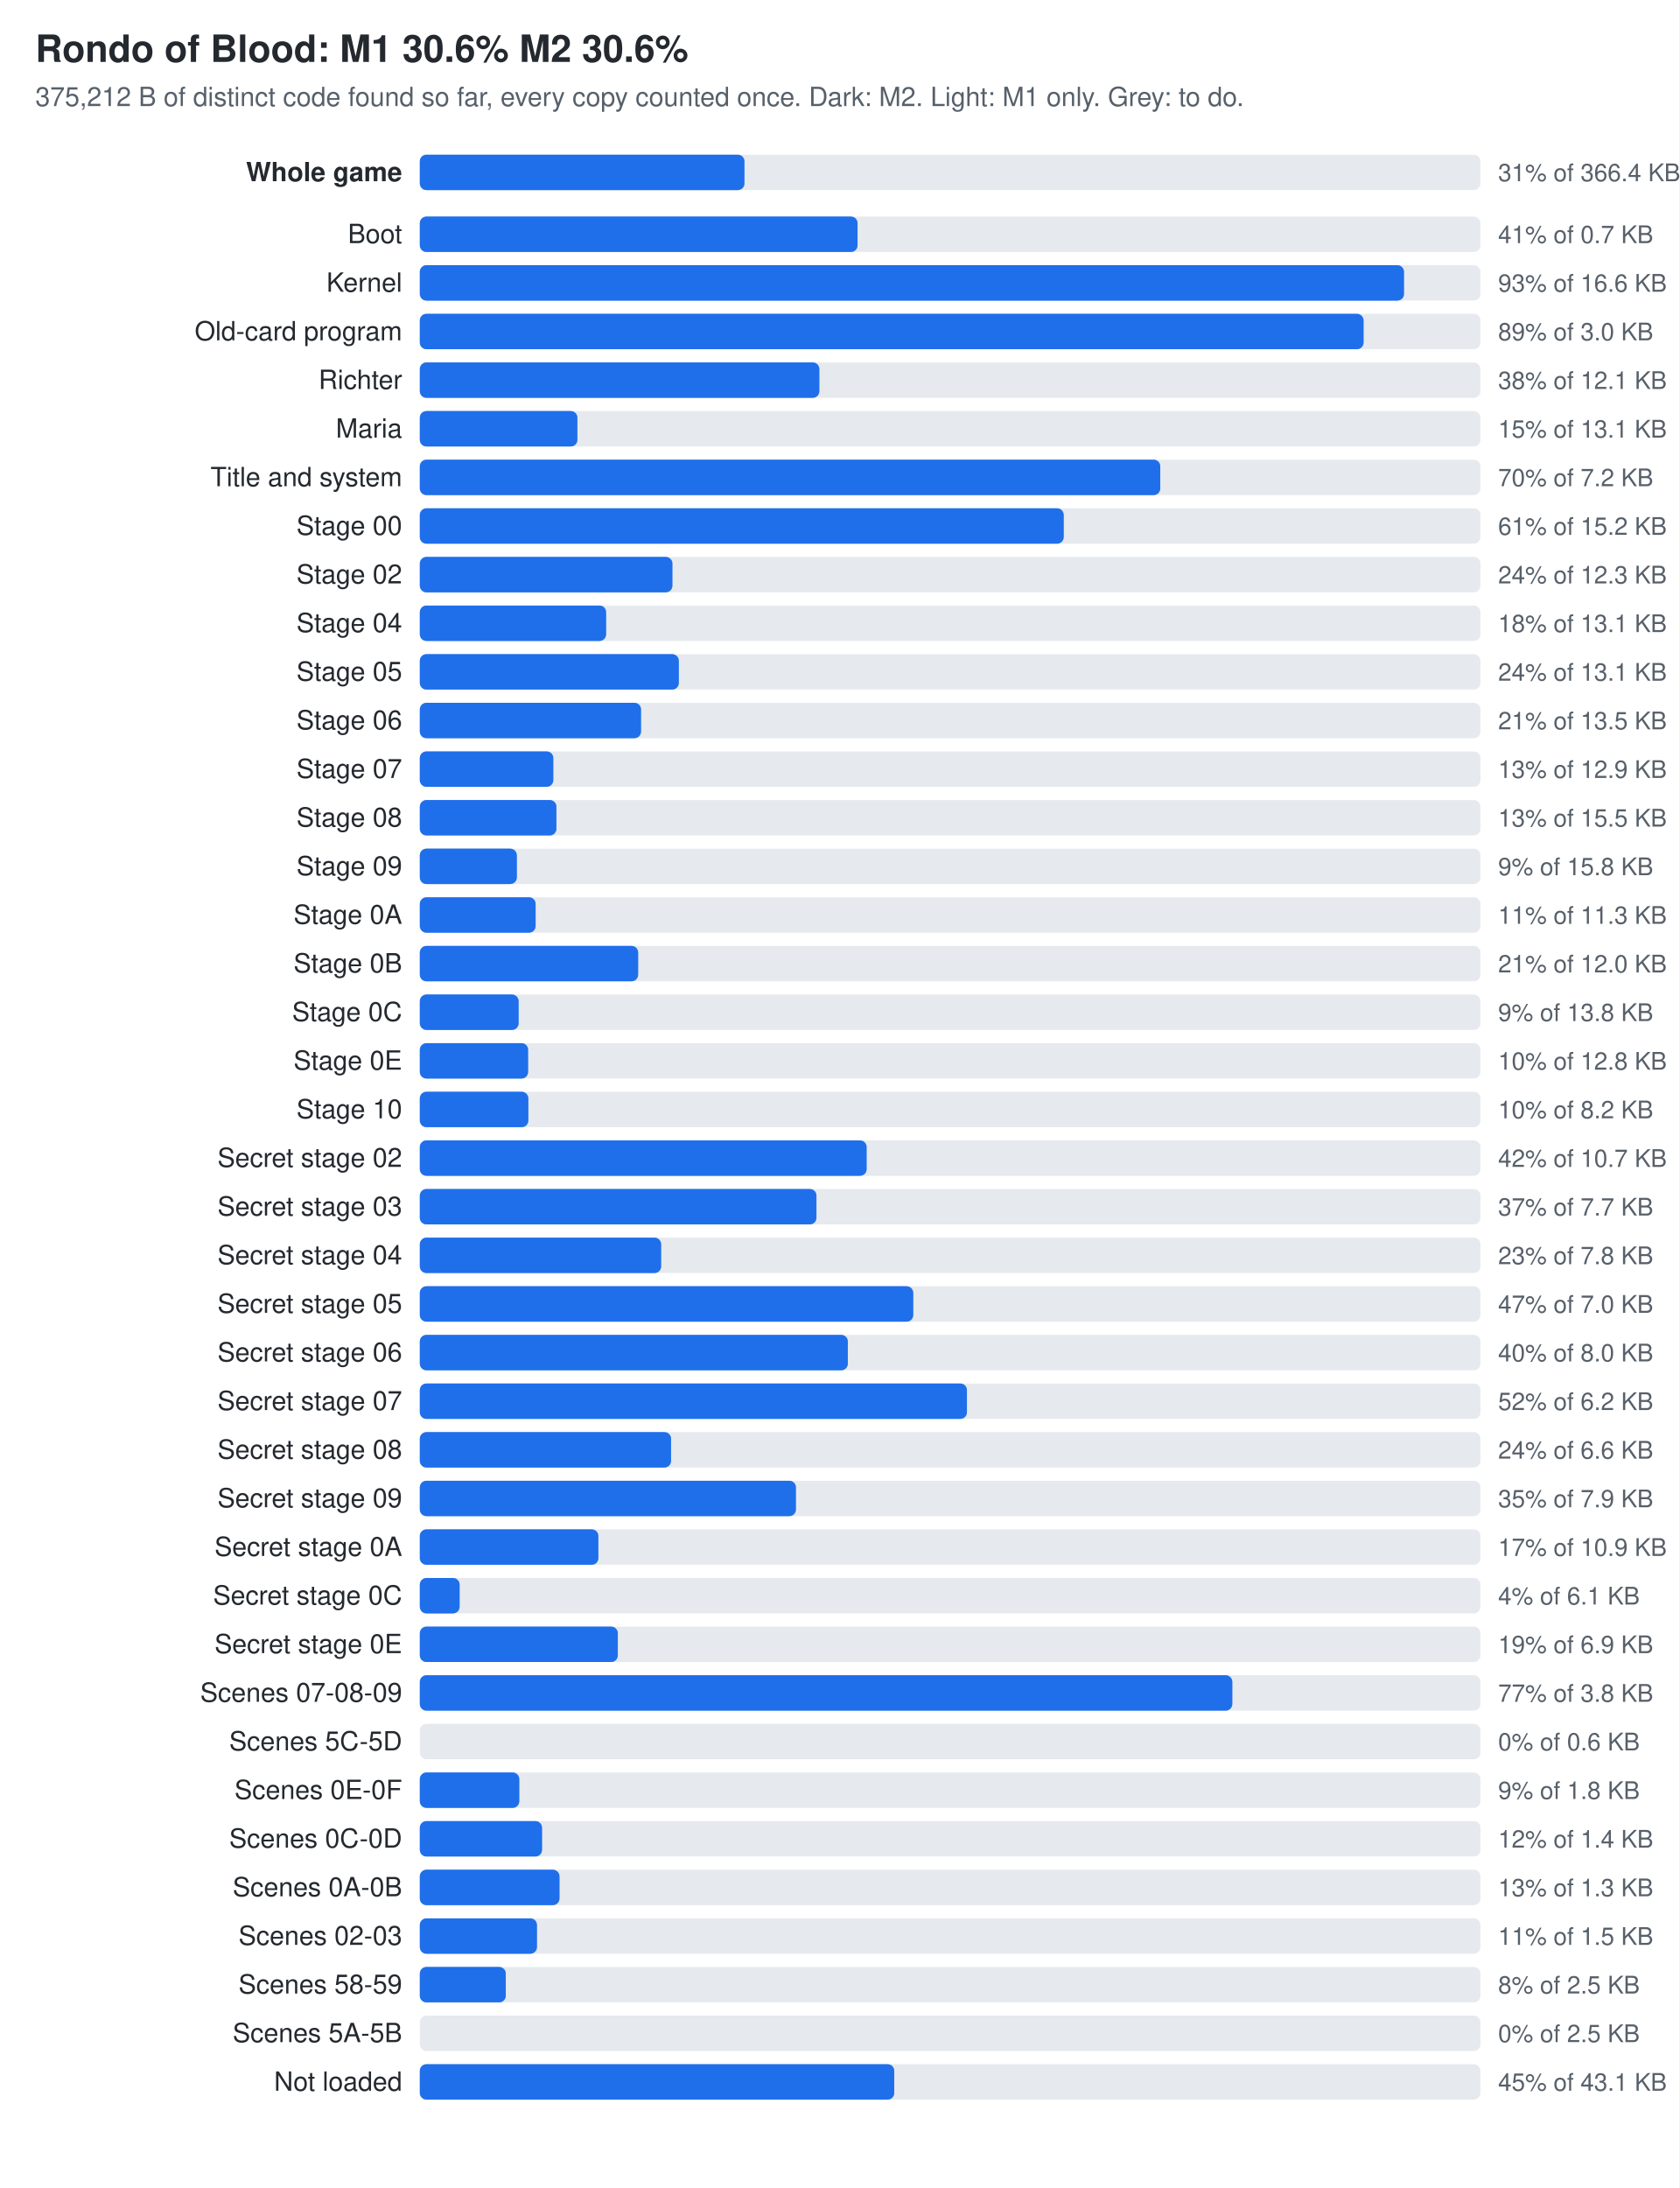
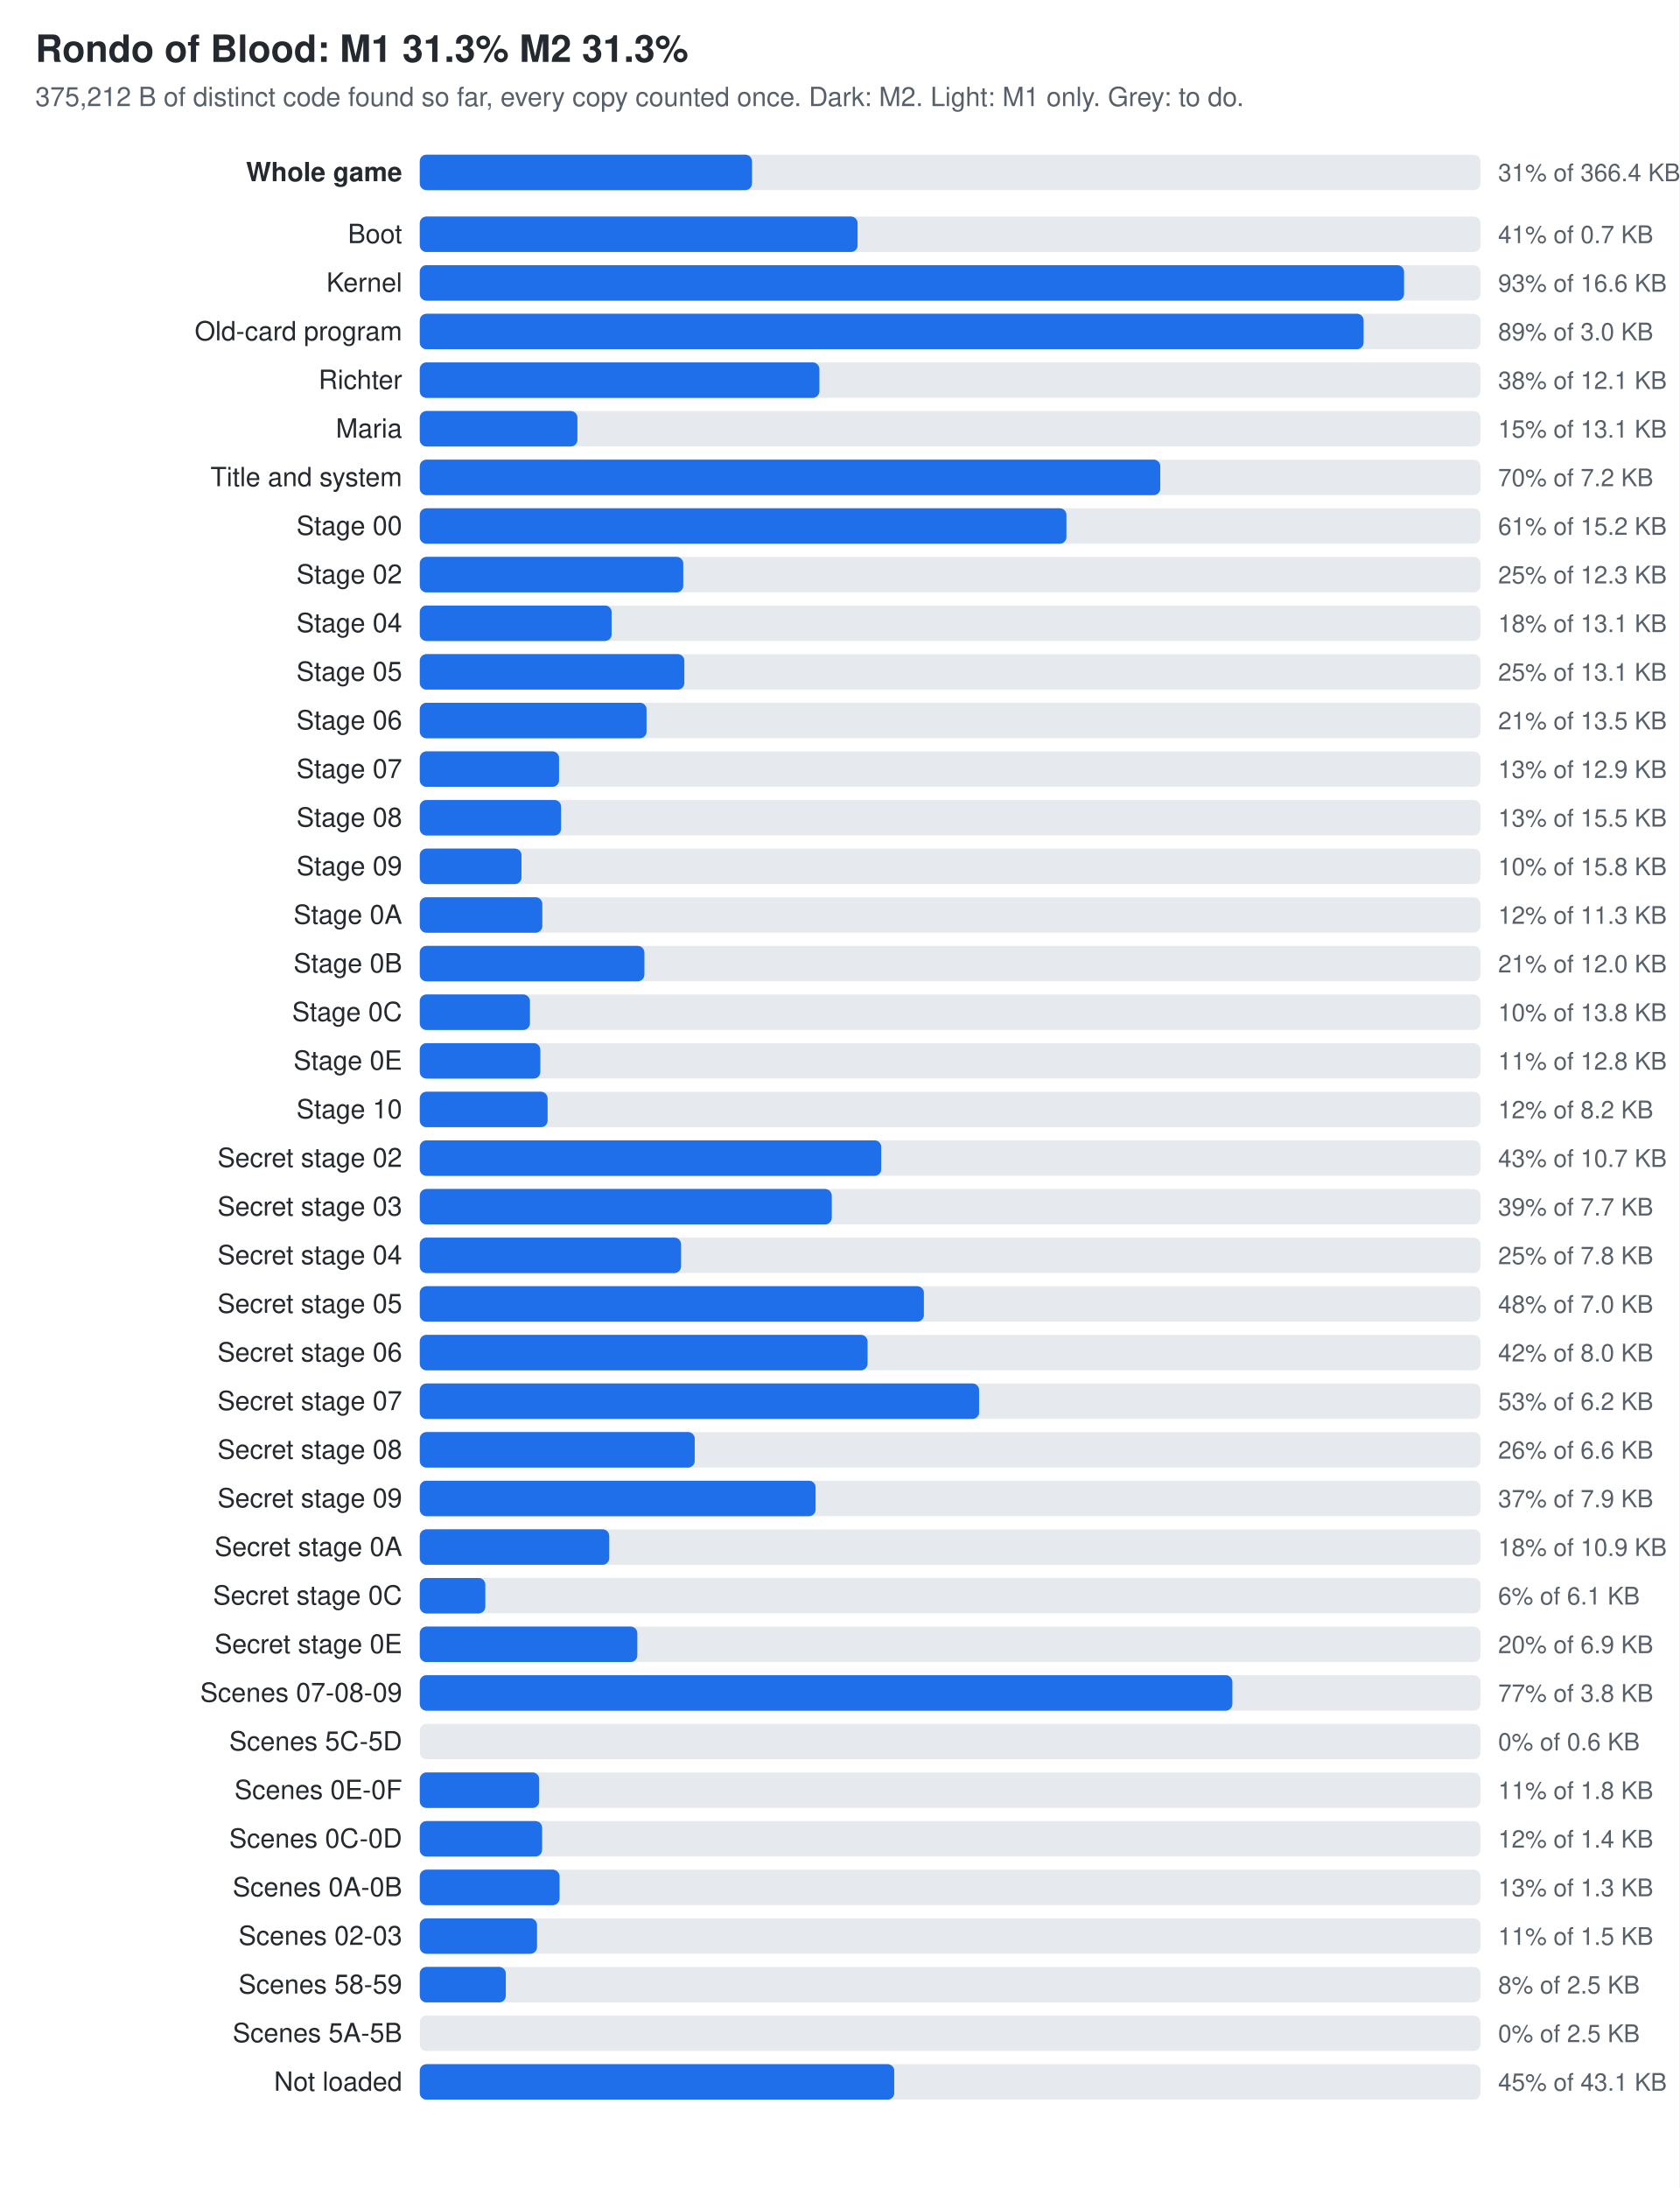
<svg xmlns="http://www.w3.org/2000/svg" width="760" height="990" viewBox="0 0 760 990" font-family="-apple-system,Segoe UI,Helvetica,Arial,sans-serif">
  <rect width="760" height="990" fill="#ffffff" />
-   <text x="16" y="28" font-size="17" font-weight="600" fill="#24292f">Rondo of Blood: M1 30.6%  M2 30.6%</text>
+   <text x="16" y="28" font-size="17" font-weight="600" fill="#24292f">Rondo of Blood: M1 31.3%  M2 31.3%</text>
  <text x="16" y="48" font-size="12" fill="#57606a">375,212 B of distinct code found so far, every copy counted once. Dark: M2. Light: M1 only. Grey: to do.</text>
  <text x="182" y="82" font-size="12" text-anchor="end" fill="#24292f" font-weight="600">Whole game</text>
  <rect x="190" y="70" width="480" height="16" rx="3" fill="#e6e9ed" />
-   <rect x="190" y="70" width="146.9" height="16" rx="3" fill="#8cb4f5" />
-   <rect x="190" y="70" width="146.9" height="16" rx="3" fill="#1f6feb" />
+   <rect x="190" y="70" width="150.3" height="16" rx="3" fill="#8cb4f5" />
+   <rect x="190" y="70" width="150.3" height="16" rx="3" fill="#1f6feb" />
  <text x="678" y="82" font-size="11" fill="#57606a">31% of 366.4 KB</text>
  <text x="182" y="110" font-size="12" text-anchor="end" fill="#24292f">Boot</text>
  <rect x="190" y="98" width="480" height="16" rx="3" fill="#e6e9ed" />
  <rect x="190" y="98" width="198.1" height="16" rx="3" fill="#8cb4f5" />
  <rect x="190" y="98" width="198.1" height="16" rx="3" fill="#1f6feb" />
  <text x="678" y="110" font-size="11" fill="#57606a">41% of 0.7 KB</text>
  <text x="182" y="132" font-size="12" text-anchor="end" fill="#24292f">Kernel</text>
  <rect x="190" y="120" width="480" height="16" rx="3" fill="#e6e9ed" />
  <rect x="190" y="120" width="445.4" height="16" rx="3" fill="#8cb4f5" />
  <rect x="190" y="120" width="445.4" height="16" rx="3" fill="#1f6feb" />
  <text x="678" y="132" font-size="11" fill="#57606a">93% of 16.6 KB</text>
  <text x="182" y="154" font-size="12" text-anchor="end" fill="#24292f">Old-card program</text>
  <rect x="190" y="142" width="480" height="16" rx="3" fill="#e6e9ed" />
  <rect x="190" y="142" width="427.1" height="16" rx="3" fill="#8cb4f5" />
  <rect x="190" y="142" width="427.1" height="16" rx="3" fill="#1f6feb" />
  <text x="678" y="154" font-size="11" fill="#57606a">89% of 3.0 KB</text>
  <text x="182" y="176" font-size="12" text-anchor="end" fill="#24292f">Richter</text>
  <rect x="190" y="164" width="480" height="16" rx="3" fill="#e6e9ed" />
  <rect x="190" y="164" width="180.8" height="16" rx="3" fill="#8cb4f5" />
  <rect x="190" y="164" width="180.8" height="16" rx="3" fill="#1f6feb" />
  <text x="678" y="176" font-size="11" fill="#57606a">38% of 12.1 KB</text>
  <text x="182" y="198" font-size="12" text-anchor="end" fill="#24292f">Maria</text>
  <rect x="190" y="186" width="480" height="16" rx="3" fill="#e6e9ed" />
  <rect x="190" y="186" width="71.3" height="16" rx="3" fill="#8cb4f5" />
  <rect x="190" y="186" width="71.3" height="16" rx="3" fill="#1f6feb" />
  <text x="678" y="198" font-size="11" fill="#57606a">15% of 13.1 KB</text>
  <text x="182" y="220" font-size="12" text-anchor="end" fill="#24292f">Title and system</text>
  <rect x="190" y="208" width="480" height="16" rx="3" fill="#e6e9ed" />
  <rect x="190" y="208" width="335.1" height="16" rx="3" fill="#8cb4f5" />
  <rect x="190" y="208" width="335.1" height="16" rx="3" fill="#1f6feb" />
  <text x="678" y="220" font-size="11" fill="#57606a">70% of 7.2 KB</text>
  <text x="182" y="242" font-size="12" text-anchor="end" fill="#24292f">Stage 00</text>
  <rect x="190" y="230" width="480" height="16" rx="3" fill="#e6e9ed" />
-   <rect x="190" y="230" width="291.4" height="16" rx="3" fill="#8cb4f5" />
-   <rect x="190" y="230" width="291.4" height="16" rx="3" fill="#1f6feb" />
+   <rect x="190" y="230" width="292.6" height="16" rx="3" fill="#8cb4f5" />
+   <rect x="190" y="230" width="292.6" height="16" rx="3" fill="#1f6feb" />
  <text x="678" y="242" font-size="11" fill="#57606a">61% of 15.2 KB</text>
  <text x="182" y="264" font-size="12" text-anchor="end" fill="#24292f">Stage 02</text>
  <rect x="190" y="252" width="480" height="16" rx="3" fill="#e6e9ed" />
-   <rect x="190" y="252" width="114.3" height="16" rx="3" fill="#8cb4f5" />
-   <rect x="190" y="252" width="114.3" height="16" rx="3" fill="#1f6feb" />
-   <text x="678" y="264" font-size="11" fill="#57606a">24% of 12.3 KB</text>
+   <rect x="190" y="252" width="119.2" height="16" rx="3" fill="#8cb4f5" />
+   <rect x="190" y="252" width="119.2" height="16" rx="3" fill="#1f6feb" />
+   <text x="678" y="264" font-size="11" fill="#57606a">25% of 12.3 KB</text>
  <text x="182" y="286" font-size="12" text-anchor="end" fill="#24292f">Stage 04</text>
  <rect x="190" y="274" width="480" height="16" rx="3" fill="#e6e9ed" />
-   <rect x="190" y="274" width="84.3" height="16" rx="3" fill="#8cb4f5" />
-   <rect x="190" y="274" width="84.3" height="16" rx="3" fill="#1f6feb" />
+   <rect x="190" y="274" width="86.8" height="16" rx="3" fill="#8cb4f5" />
+   <rect x="190" y="274" width="86.8" height="16" rx="3" fill="#1f6feb" />
  <text x="678" y="286" font-size="11" fill="#57606a">18% of 13.1 KB</text>
  <text x="182" y="308" font-size="12" text-anchor="end" fill="#24292f">Stage 05</text>
  <rect x="190" y="296" width="480" height="16" rx="3" fill="#e6e9ed" />
-   <rect x="190" y="296" width="117.2" height="16" rx="3" fill="#8cb4f5" />
-   <rect x="190" y="296" width="117.2" height="16" rx="3" fill="#1f6feb" />
-   <text x="678" y="308" font-size="11" fill="#57606a">24% of 13.1 KB</text>
+   <rect x="190" y="296" width="119.7" height="16" rx="3" fill="#8cb4f5" />
+   <rect x="190" y="296" width="119.7" height="16" rx="3" fill="#1f6feb" />
+   <text x="678" y="308" font-size="11" fill="#57606a">25% of 13.1 KB</text>
  <text x="182" y="330" font-size="12" text-anchor="end" fill="#24292f">Stage 06</text>
  <rect x="190" y="318" width="480" height="16" rx="3" fill="#e6e9ed" />
-   <rect x="190" y="318" width="100.1" height="16" rx="3" fill="#8cb4f5" />
-   <rect x="190" y="318" width="100.1" height="16" rx="3" fill="#1f6feb" />
+   <rect x="190" y="318" width="102.6" height="16" rx="3" fill="#8cb4f5" />
+   <rect x="190" y="318" width="102.6" height="16" rx="3" fill="#1f6feb" />
  <text x="678" y="330" font-size="11" fill="#57606a">21% of 13.5 KB</text>
  <text x="182" y="352" font-size="12" text-anchor="end" fill="#24292f">Stage 07</text>
  <rect x="190" y="340" width="480" height="16" rx="3" fill="#e6e9ed" />
-   <rect x="190" y="340" width="60.4" height="16" rx="3" fill="#8cb4f5" />
-   <rect x="190" y="340" width="60.4" height="16" rx="3" fill="#1f6feb" />
+   <rect x="190" y="340" width="63.0" height="16" rx="3" fill="#8cb4f5" />
+   <rect x="190" y="340" width="63.0" height="16" rx="3" fill="#1f6feb" />
  <text x="678" y="352" font-size="11" fill="#57606a">13% of 12.9 KB</text>
  <text x="182" y="374" font-size="12" text-anchor="end" fill="#24292f">Stage 08</text>
  <rect x="190" y="362" width="480" height="16" rx="3" fill="#e6e9ed" />
-   <rect x="190" y="362" width="61.8" height="16" rx="3" fill="#8cb4f5" />
-   <rect x="190" y="362" width="61.8" height="16" rx="3" fill="#1f6feb" />
+   <rect x="190" y="362" width="63.9" height="16" rx="3" fill="#8cb4f5" />
+   <rect x="190" y="362" width="63.9" height="16" rx="3" fill="#1f6feb" />
  <text x="678" y="374" font-size="11" fill="#57606a">13% of 15.5 KB</text>
  <text x="182" y="396" font-size="12" text-anchor="end" fill="#24292f">Stage 09</text>
  <rect x="190" y="384" width="480" height="16" rx="3" fill="#e6e9ed" />
-   <rect x="190" y="384" width="43.9" height="16" rx="3" fill="#8cb4f5" />
-   <rect x="190" y="384" width="43.9" height="16" rx="3" fill="#1f6feb" />
-   <text x="678" y="396" font-size="11" fill="#57606a">9% of 15.8 KB</text>
+   <rect x="190" y="384" width="46.0" height="16" rx="3" fill="#8cb4f5" />
+   <rect x="190" y="384" width="46.0" height="16" rx="3" fill="#1f6feb" />
+   <text x="678" y="396" font-size="11" fill="#57606a">10% of 15.8 KB</text>
  <text x="182" y="418" font-size="12" text-anchor="end" fill="#24292f">Stage 0A</text>
  <rect x="190" y="406" width="480" height="16" rx="3" fill="#e6e9ed" />
-   <rect x="190" y="406" width="52.4" height="16" rx="3" fill="#8cb4f5" />
-   <rect x="190" y="406" width="52.4" height="16" rx="3" fill="#1f6feb" />
-   <text x="678" y="418" font-size="11" fill="#57606a">11% of 11.3 KB</text>
+   <rect x="190" y="406" width="55.4" height="16" rx="3" fill="#8cb4f5" />
+   <rect x="190" y="406" width="55.4" height="16" rx="3" fill="#1f6feb" />
+   <text x="678" y="418" font-size="11" fill="#57606a">12% of 11.3 KB</text>
  <text x="182" y="440" font-size="12" text-anchor="end" fill="#24292f">Stage 0B</text>
  <rect x="190" y="428" width="480" height="16" rx="3" fill="#e6e9ed" />
-   <rect x="190" y="428" width="98.8" height="16" rx="3" fill="#8cb4f5" />
-   <rect x="190" y="428" width="98.8" height="16" rx="3" fill="#1f6feb" />
+   <rect x="190" y="428" width="101.6" height="16" rx="3" fill="#8cb4f5" />
+   <rect x="190" y="428" width="101.6" height="16" rx="3" fill="#1f6feb" />
  <text x="678" y="440" font-size="11" fill="#57606a">21% of 12.0 KB</text>
  <text x="182" y="462" font-size="12" text-anchor="end" fill="#24292f">Stage 0C</text>
  <rect x="190" y="450" width="480" height="16" rx="3" fill="#e6e9ed" />
-   <rect x="190" y="450" width="44.7" height="16" rx="3" fill="#8cb4f5" />
-   <rect x="190" y="450" width="44.7" height="16" rx="3" fill="#1f6feb" />
-   <text x="678" y="462" font-size="11" fill="#57606a">9% of 13.8 KB</text>
+   <rect x="190" y="450" width="49.8" height="16" rx="3" fill="#8cb4f5" />
+   <rect x="190" y="450" width="49.8" height="16" rx="3" fill="#1f6feb" />
+   <text x="678" y="462" font-size="11" fill="#57606a">10% of 13.8 KB</text>
  <text x="182" y="484" font-size="12" text-anchor="end" fill="#24292f">Stage 0E</text>
  <rect x="190" y="472" width="480" height="16" rx="3" fill="#e6e9ed" />
-   <rect x="190" y="472" width="49.0" height="16" rx="3" fill="#8cb4f5" />
-   <rect x="190" y="472" width="49.0" height="16" rx="3" fill="#1f6feb" />
-   <text x="678" y="484" font-size="11" fill="#57606a">10% of 12.8 KB</text>
+   <rect x="190" y="472" width="54.5" height="16" rx="3" fill="#8cb4f5" />
+   <rect x="190" y="472" width="54.5" height="16" rx="3" fill="#1f6feb" />
+   <text x="678" y="484" font-size="11" fill="#57606a">11% of 12.8 KB</text>
  <text x="182" y="506" font-size="12" text-anchor="end" fill="#24292f">Stage 10</text>
  <rect x="190" y="494" width="480" height="16" rx="3" fill="#e6e9ed" />
-   <rect x="190" y="494" width="49.1" height="16" rx="3" fill="#8cb4f5" />
-   <rect x="190" y="494" width="49.1" height="16" rx="3" fill="#1f6feb" />
-   <text x="678" y="506" font-size="11" fill="#57606a">10% of 8.2 KB</text>
+   <rect x="190" y="494" width="57.8" height="16" rx="3" fill="#8cb4f5" />
+   <rect x="190" y="494" width="57.8" height="16" rx="3" fill="#1f6feb" />
+   <text x="678" y="506" font-size="11" fill="#57606a">12% of 8.2 KB</text>
  <text x="182" y="528" font-size="12" text-anchor="end" fill="#24292f">Secret stage 02</text>
  <rect x="190" y="516" width="480" height="16" rx="3" fill="#e6e9ed" />
-   <rect x="190" y="516" width="202.2" height="16" rx="3" fill="#8cb4f5" />
-   <rect x="190" y="516" width="202.2" height="16" rx="3" fill="#1f6feb" />
-   <text x="678" y="528" font-size="11" fill="#57606a">42% of 10.7 KB</text>
+   <rect x="190" y="516" width="208.8" height="16" rx="3" fill="#8cb4f5" />
+   <rect x="190" y="516" width="208.8" height="16" rx="3" fill="#1f6feb" />
+   <text x="678" y="528" font-size="11" fill="#57606a">43% of 10.7 KB</text>
  <text x="182" y="550" font-size="12" text-anchor="end" fill="#24292f">Secret stage 03</text>
  <rect x="190" y="538" width="480" height="16" rx="3" fill="#e6e9ed" />
-   <rect x="190" y="538" width="179.5" height="16" rx="3" fill="#8cb4f5" />
-   <rect x="190" y="538" width="179.5" height="16" rx="3" fill="#1f6feb" />
-   <text x="678" y="550" font-size="11" fill="#57606a">37% of 7.7 KB</text>
+   <rect x="190" y="538" width="186.4" height="16" rx="3" fill="#8cb4f5" />
+   <rect x="190" y="538" width="186.4" height="16" rx="3" fill="#1f6feb" />
+   <text x="678" y="550" font-size="11" fill="#57606a">39% of 7.7 KB</text>
  <text x="182" y="572" font-size="12" text-anchor="end" fill="#24292f">Secret stage 04</text>
  <rect x="190" y="560" width="480" height="16" rx="3" fill="#e6e9ed" />
-   <rect x="190" y="560" width="109.2" height="16" rx="3" fill="#8cb4f5" />
-   <rect x="190" y="560" width="109.2" height="16" rx="3" fill="#1f6feb" />
-   <text x="678" y="572" font-size="11" fill="#57606a">23% of 7.8 KB</text>
+   <rect x="190" y="560" width="118.2" height="16" rx="3" fill="#8cb4f5" />
+   <rect x="190" y="560" width="118.2" height="16" rx="3" fill="#1f6feb" />
+   <text x="678" y="572" font-size="11" fill="#57606a">25% of 7.8 KB</text>
  <text x="182" y="594" font-size="12" text-anchor="end" fill="#24292f">Secret stage 05</text>
  <rect x="190" y="582" width="480" height="16" rx="3" fill="#e6e9ed" />
-   <rect x="190" y="582" width="223.3" height="16" rx="3" fill="#8cb4f5" />
-   <rect x="190" y="582" width="223.3" height="16" rx="3" fill="#1f6feb" />
-   <text x="678" y="594" font-size="11" fill="#57606a">47% of 7.0 KB</text>
+   <rect x="190" y="582" width="228.1" height="16" rx="3" fill="#8cb4f5" />
+   <rect x="190" y="582" width="228.1" height="16" rx="3" fill="#1f6feb" />
+   <text x="678" y="594" font-size="11" fill="#57606a">48% of 7.0 KB</text>
  <text x="182" y="616" font-size="12" text-anchor="end" fill="#24292f">Secret stage 06</text>
  <rect x="190" y="604" width="480" height="16" rx="3" fill="#e6e9ed" />
-   <rect x="190" y="604" width="193.7" height="16" rx="3" fill="#8cb4f5" />
-   <rect x="190" y="604" width="193.7" height="16" rx="3" fill="#1f6feb" />
-   <text x="678" y="616" font-size="11" fill="#57606a">40% of 8.0 KB</text>
+   <rect x="190" y="604" width="202.6" height="16" rx="3" fill="#8cb4f5" />
+   <rect x="190" y="604" width="202.6" height="16" rx="3" fill="#1f6feb" />
+   <text x="678" y="616" font-size="11" fill="#57606a">42% of 8.0 KB</text>
  <text x="182" y="638" font-size="12" text-anchor="end" fill="#24292f">Secret stage 07</text>
  <rect x="190" y="626" width="480" height="16" rx="3" fill="#e6e9ed" />
-   <rect x="190" y="626" width="247.6" height="16" rx="3" fill="#8cb4f5" />
-   <rect x="190" y="626" width="247.6" height="16" rx="3" fill="#1f6feb" />
-   <text x="678" y="638" font-size="11" fill="#57606a">52% of 6.2 KB</text>
+   <rect x="190" y="626" width="253.1" height="16" rx="3" fill="#8cb4f5" />
+   <rect x="190" y="626" width="253.1" height="16" rx="3" fill="#1f6feb" />
+   <text x="678" y="638" font-size="11" fill="#57606a">53% of 6.2 KB</text>
  <text x="182" y="660" font-size="12" text-anchor="end" fill="#24292f">Secret stage 08</text>
  <rect x="190" y="648" width="480" height="16" rx="3" fill="#e6e9ed" />
-   <rect x="190" y="648" width="113.7" height="16" rx="3" fill="#8cb4f5" />
-   <rect x="190" y="648" width="113.7" height="16" rx="3" fill="#1f6feb" />
-   <text x="678" y="660" font-size="11" fill="#57606a">24% of 6.6 KB</text>
+   <rect x="190" y="648" width="124.4" height="16" rx="3" fill="#8cb4f5" />
+   <rect x="190" y="648" width="124.4" height="16" rx="3" fill="#1f6feb" />
+   <text x="678" y="660" font-size="11" fill="#57606a">26% of 6.6 KB</text>
  <text x="182" y="682" font-size="12" text-anchor="end" fill="#24292f">Secret stage 09</text>
  <rect x="190" y="670" width="480" height="16" rx="3" fill="#e6e9ed" />
-   <rect x="190" y="670" width="170.2" height="16" rx="3" fill="#8cb4f5" />
-   <rect x="190" y="670" width="170.2" height="16" rx="3" fill="#1f6feb" />
-   <text x="678" y="682" font-size="11" fill="#57606a">35% of 7.9 KB</text>
+   <rect x="190" y="670" width="179.1" height="16" rx="3" fill="#8cb4f5" />
+   <rect x="190" y="670" width="179.1" height="16" rx="3" fill="#1f6feb" />
+   <text x="678" y="682" font-size="11" fill="#57606a">37% of 7.9 KB</text>
  <text x="182" y="704" font-size="12" text-anchor="end" fill="#24292f">Secret stage 0A</text>
  <rect x="190" y="692" width="480" height="16" rx="3" fill="#e6e9ed" />
-   <rect x="190" y="692" width="80.8" height="16" rx="3" fill="#8cb4f5" />
-   <rect x="190" y="692" width="80.8" height="16" rx="3" fill="#1f6feb" />
-   <text x="678" y="704" font-size="11" fill="#57606a">17% of 10.9 KB</text>
+   <rect x="190" y="692" width="85.7" height="16" rx="3" fill="#8cb4f5" />
+   <rect x="190" y="692" width="85.7" height="16" rx="3" fill="#1f6feb" />
+   <text x="678" y="704" font-size="11" fill="#57606a">18% of 10.9 KB</text>
  <text x="182" y="726" font-size="12" text-anchor="end" fill="#24292f">Secret stage 0C</text>
  <rect x="190" y="714" width="480" height="16" rx="3" fill="#e6e9ed" />
-   <rect x="190" y="714" width="18.0" height="16" rx="3" fill="#8cb4f5" />
-   <rect x="190" y="714" width="18.0" height="16" rx="3" fill="#1f6feb" />
-   <text x="678" y="726" font-size="11" fill="#57606a">4% of 6.1 KB</text>
+   <rect x="190" y="714" width="29.6" height="16" rx="3" fill="#8cb4f5" />
+   <rect x="190" y="714" width="29.6" height="16" rx="3" fill="#1f6feb" />
+   <text x="678" y="726" font-size="11" fill="#57606a">6% of 6.1 KB</text>
  <text x="182" y="748" font-size="12" text-anchor="end" fill="#24292f">Secret stage 0E</text>
  <rect x="190" y="736" width="480" height="16" rx="3" fill="#e6e9ed" />
-   <rect x="190" y="736" width="89.6" height="16" rx="3" fill="#8cb4f5" />
-   <rect x="190" y="736" width="89.6" height="16" rx="3" fill="#1f6feb" />
-   <text x="678" y="748" font-size="11" fill="#57606a">19% of 6.9 KB</text>
+   <rect x="190" y="736" width="98.4" height="16" rx="3" fill="#8cb4f5" />
+   <rect x="190" y="736" width="98.4" height="16" rx="3" fill="#1f6feb" />
+   <text x="678" y="748" font-size="11" fill="#57606a">20% of 6.9 KB</text>
  <text x="182" y="770" font-size="12" text-anchor="end" fill="#24292f">Scenes 07-08-09</text>
  <rect x="190" y="758" width="480" height="16" rx="3" fill="#e6e9ed" />
  <rect x="190" y="758" width="367.7" height="16" rx="3" fill="#8cb4f5" />
  <rect x="190" y="758" width="367.7" height="16" rx="3" fill="#1f6feb" />
  <text x="678" y="770" font-size="11" fill="#57606a">77% of 3.8 KB</text>
  <text x="182" y="792" font-size="12" text-anchor="end" fill="#24292f">Scenes 5C-5D</text>
  <rect x="190" y="780" width="480" height="16" rx="3" fill="#e6e9ed" />
  <text x="678" y="792" font-size="11" fill="#57606a">0% of 0.6 KB</text>
  <text x="182" y="814" font-size="12" text-anchor="end" fill="#24292f">Scenes 0E-0F</text>
  <rect x="190" y="802" width="480" height="16" rx="3" fill="#e6e9ed" />
-   <rect x="190" y="802" width="45.0" height="16" rx="3" fill="#8cb4f5" />
-   <rect x="190" y="802" width="45.0" height="16" rx="3" fill="#1f6feb" />
-   <text x="678" y="814" font-size="11" fill="#57606a">9% of 1.8 KB</text>
+   <rect x="190" y="802" width="54.0" height="16" rx="3" fill="#8cb4f5" />
+   <rect x="190" y="802" width="54.0" height="16" rx="3" fill="#1f6feb" />
+   <text x="678" y="814" font-size="11" fill="#57606a">11% of 1.8 KB</text>
  <text x="182" y="836" font-size="12" text-anchor="end" fill="#24292f">Scenes 0C-0D</text>
  <rect x="190" y="824" width="480" height="16" rx="3" fill="#e6e9ed" />
  <rect x="190" y="824" width="55.3" height="16" rx="3" fill="#8cb4f5" />
  <rect x="190" y="824" width="55.3" height="16" rx="3" fill="#1f6feb" />
  <text x="678" y="836" font-size="11" fill="#57606a">12% of 1.4 KB</text>
  <text x="182" y="858" font-size="12" text-anchor="end" fill="#24292f">Scenes 0A-0B</text>
  <rect x="190" y="846" width="480" height="16" rx="3" fill="#e6e9ed" />
  <rect x="190" y="846" width="63.2" height="16" rx="3" fill="#8cb4f5" />
  <rect x="190" y="846" width="63.2" height="16" rx="3" fill="#1f6feb" />
  <text x="678" y="858" font-size="11" fill="#57606a">13% of 1.3 KB</text>
  <text x="182" y="880" font-size="12" text-anchor="end" fill="#24292f">Scenes 02-03</text>
  <rect x="190" y="868" width="480" height="16" rx="3" fill="#e6e9ed" />
  <rect x="190" y="868" width="53.0" height="16" rx="3" fill="#8cb4f5" />
  <rect x="190" y="868" width="53.0" height="16" rx="3" fill="#1f6feb" />
  <text x="678" y="880" font-size="11" fill="#57606a">11% of 1.5 KB</text>
  <text x="182" y="902" font-size="12" text-anchor="end" fill="#24292f">Scenes 58-59</text>
  <rect x="190" y="890" width="480" height="16" rx="3" fill="#e6e9ed" />
  <rect x="190" y="890" width="38.9" height="16" rx="3" fill="#8cb4f5" />
  <rect x="190" y="890" width="38.9" height="16" rx="3" fill="#1f6feb" />
  <text x="678" y="902" font-size="11" fill="#57606a">8% of 2.5 KB</text>
  <text x="182" y="924" font-size="12" text-anchor="end" fill="#24292f">Scenes 5A-5B</text>
  <rect x="190" y="912" width="480" height="16" rx="3" fill="#e6e9ed" />
  <text x="678" y="924" font-size="11" fill="#57606a">0% of 2.5 KB</text>
  <text x="182" y="946" font-size="12" text-anchor="end" fill="#24292f">Not loaded</text>
  <rect x="190" y="934" width="480" height="16" rx="3" fill="#e6e9ed" />
  <rect x="190" y="934" width="214.7" height="16" rx="3" fill="#8cb4f5" />
  <rect x="190" y="934" width="214.7" height="16" rx="3" fill="#1f6feb" />
  <text x="678" y="946" font-size="11" fill="#57606a">45% of 43.1 KB</text>
</svg>
